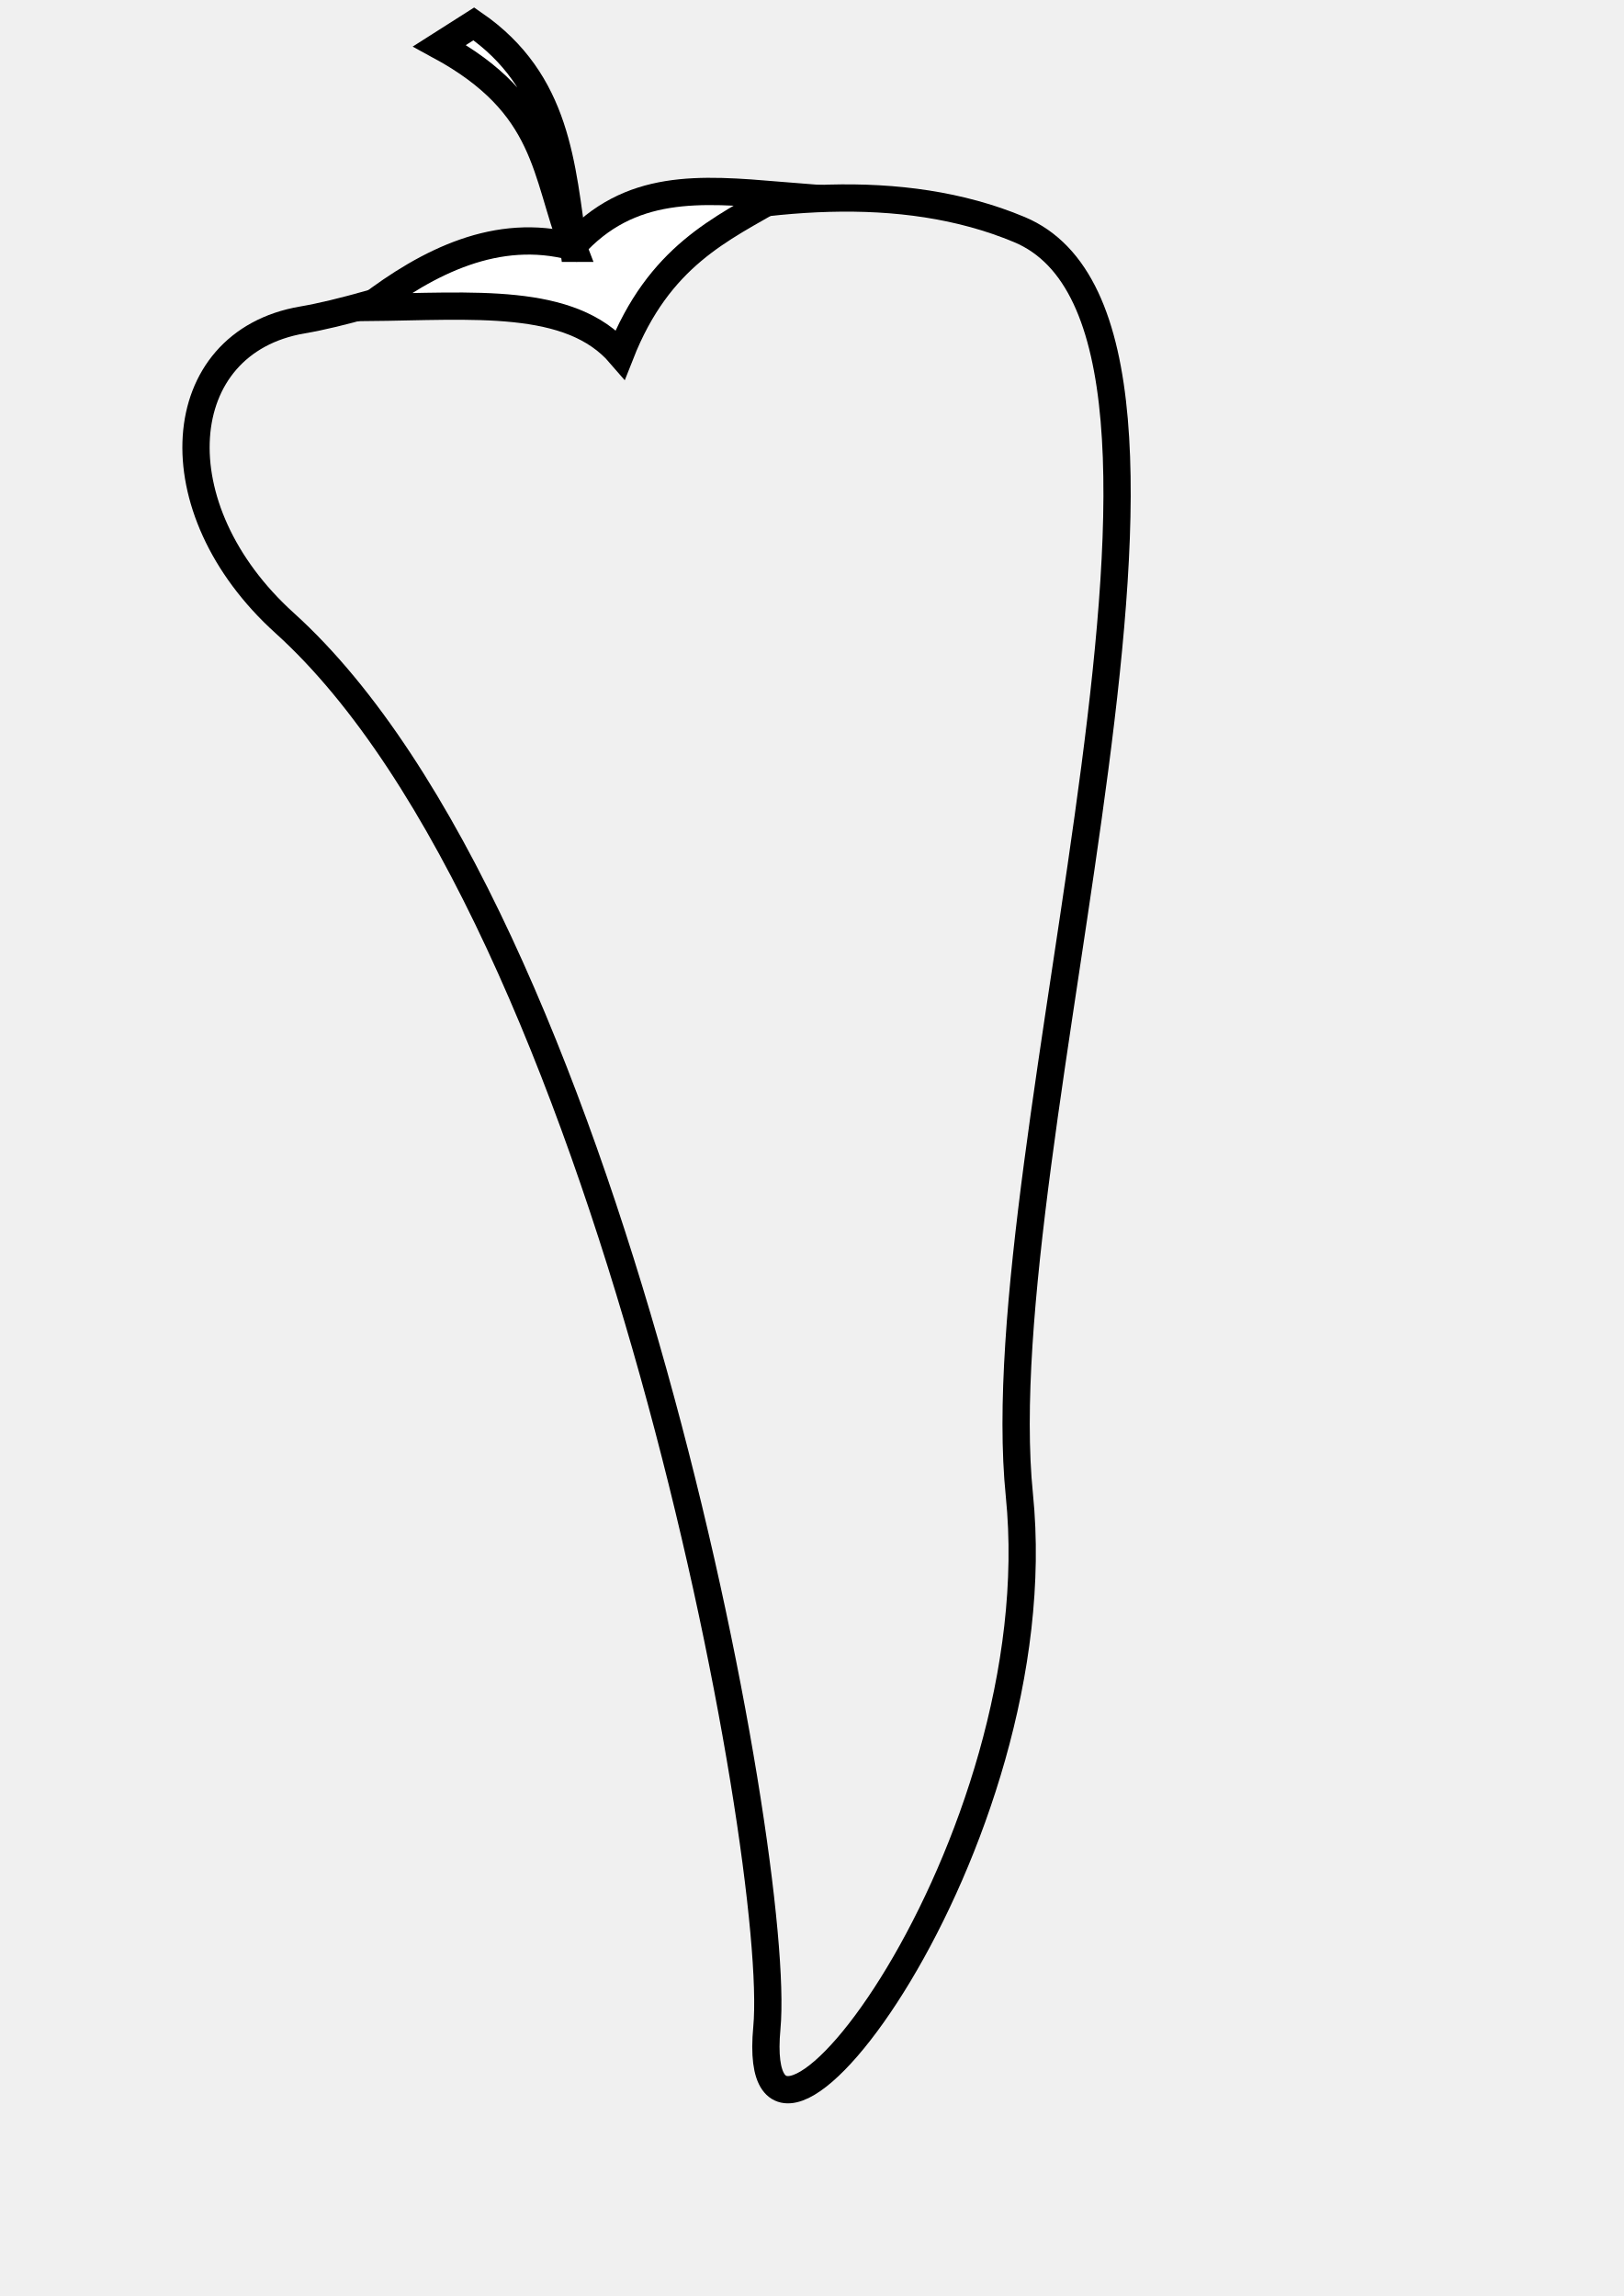
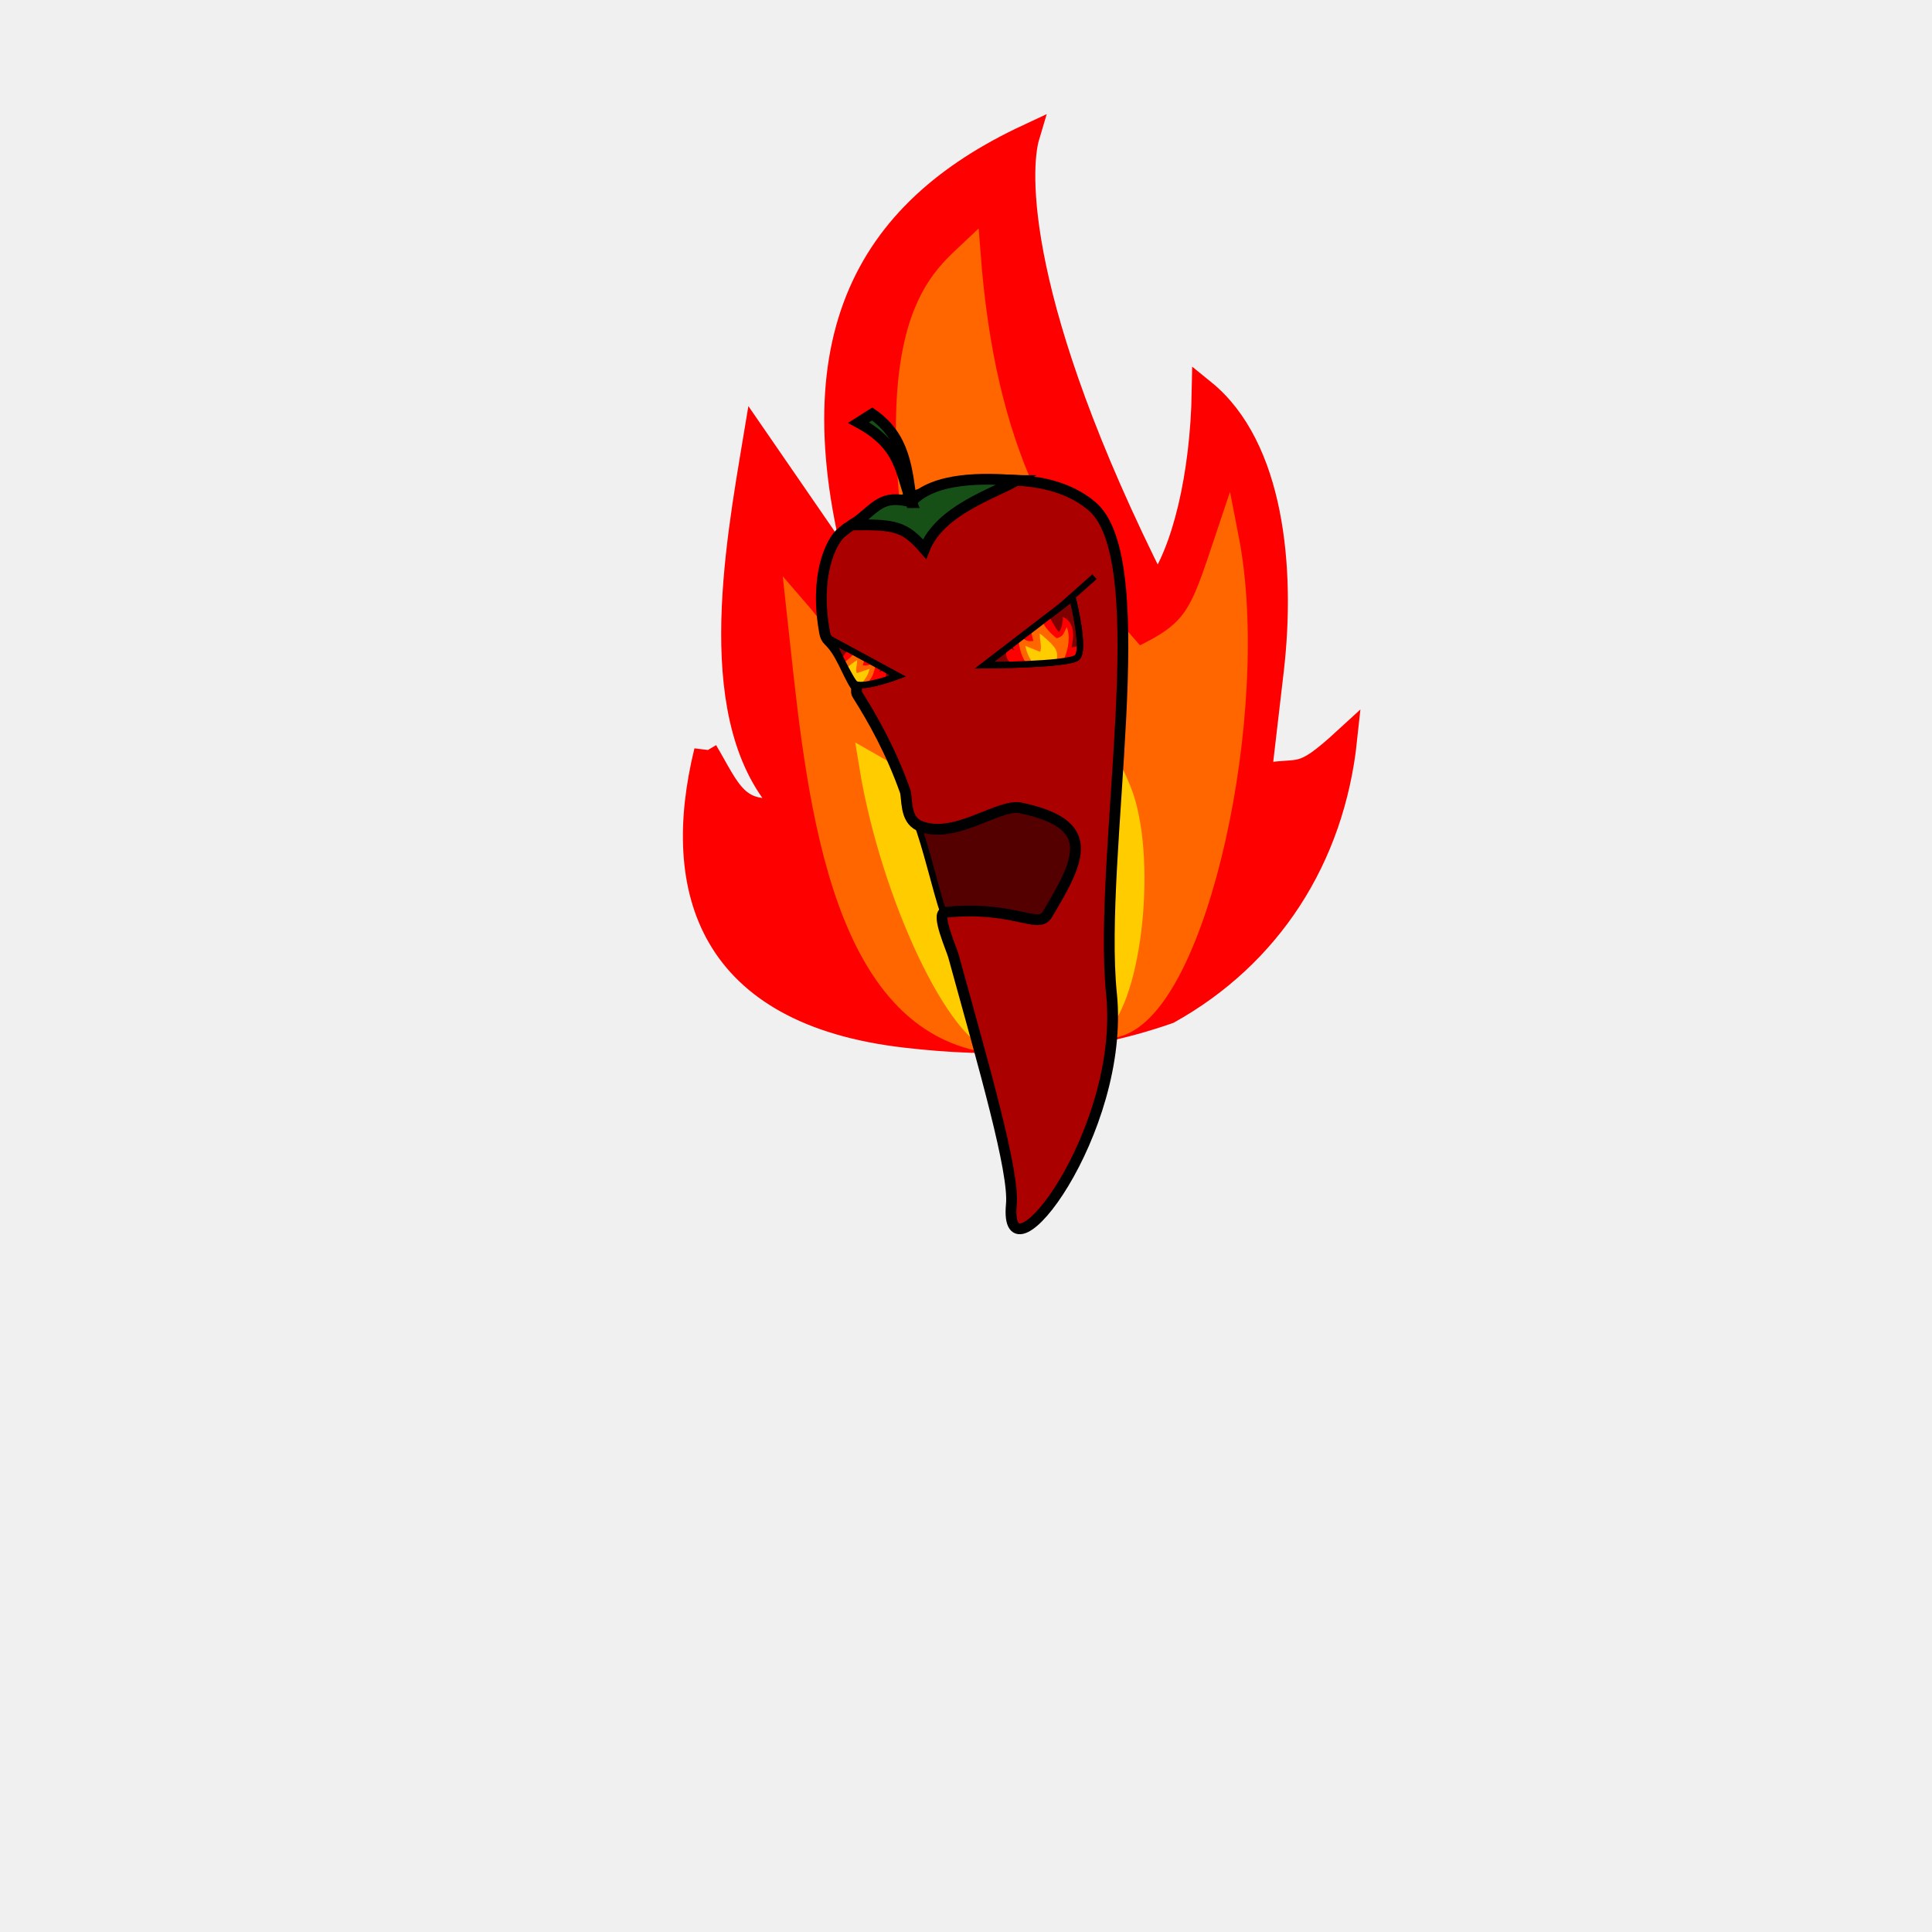
- <svg xmlns="http://www.w3.org/2000/svg" width="210mm" height="297mm" viewBox="0 0 744.094 1052.362" id="svg5488" version="1.1">
+ <svg xmlns="http://www.w3.org/2000/svg" width="300" height="300" viewBox="0 0 300 300" id="svg5488" version="1.1">
  <defs id="defs5490" />
-   <g id="layer1">
-     <path style="fill:none;fill-rule:evenodd;stroke:#000000;stroke-width:12.5;stroke-linecap:butt;stroke-linejoin:miter;stroke-opacity:1;stroke-miterlimit:4;stroke-dasharray:none" d="m 138.571,146.648 c -60.465,10.304 -66.406,86.268 -8.132,138.922 148.655,134.319 228.167,567.006 220.989,643.935 -9.312,99.8 131.962,-84.004 115.714,-244.286 -16.248,-160.282 108.442,-534.619 10e-6,-580 C 358.701,59.839 208.993,134.647 138.571,146.648 Z" id="path6036" />
-     <path style="fill:#ffffff;fill-rule:evenodd;stroke:#000000;stroke-width:12.5;stroke-linecap:butt;stroke-linejoin:miter;stroke-opacity:1;stroke-miterlimit:4;stroke-dasharray:none" d="m 357.143,89.505 c -26.688,15.486 -55.124,27.749 -72.857,72.857 -22.907,-26.609 -67.436,-21.928 -115.714,-21.429 27.898,-21.337 59.397,-36.894 93.692,-27.89 26.251,-29.304 58.547,-26.496 94.879,-23.538 z" id="path6044" />
-     <path style="fill:#ffffff;fill-rule:evenodd;stroke:#000000;stroke-width:12.5;stroke-linecap:butt;stroke-linejoin:miter;stroke-opacity:1;stroke-miterlimit:4;stroke-dasharray:none" d="M 262.857,113.791 C 257.352,76.261 255.695,37.448 217.143,10.934 l -15.714,10 c 50.291,27.275 48.025,58.204 61.429,92.857 z" id="path6046" />
+   <g id="layer6" style="display:none">
+     <rect transform="translate(0,-752.3622)" style="fill:none;fill-opacity:1;stroke:#000000;stroke-width:2;stroke-linecap:square;stroke-linejoin:round;stroke-miterlimit:4;stroke-dasharray:none;stroke-opacity:1" id="rect15670" width="100" height="100" x="101" y="851.362" />
+   </g>
+   <g id="layer1" transform="translate(0,-752.3622)" style="display:inline">
+     <path style="display:inline;fill:#ff0000;fill-rule:evenodd;stroke:#ff0000;stroke-width:3.674px;stroke-linecap:butt;stroke-linejoin:miter;stroke-opacity:1" d="m 109.616,869.003 c -5.306,21.661 0.6,40.691 30.914,44.204 13.925,1.614 26.788,1.235 40.93,-3.701 15.6,-8.707 25.469,-23.769 27.442,-42.335 -7.304,6.706 -6.599,4.365 -13.298,5.655 l 1.902,-16.296 c 1.862,-15.951 0.057,-34.784 -10.613,-43.434 -0.225,13.015 -3.047,25.018 -7.294,30.71 -22.352,-44.36 -21.543,-65.177 -20,-70.327 -25.206,11.768 -37.024,32.173 -25.116,71.716 l -17.209,-24.985 c -2.901,17.448 -7.897,44.36 4.778,57.637 -7.717,1.522 -8.847,-2.809 -12.436,-8.842 z" id="path15704-1" />
+     <path style="display:inline;fill:#ff6600;fill-rule:evenodd;stroke:#ff6600;stroke-width:3.674px;stroke-linecap:butt;stroke-linejoin:miter;stroke-opacity:1" d="m 151.227,913.534 c -21.937,-5.611 -24.536,-41.829 -27.209,-66.028 5.681,6.559 9.206,16.338 22.325,11.798 -11.839,-54.168 -1.258,-62.442 4.083,-67.489 2.359,30.819 11.56,46.892 26.154,63.009 9.307,-4.4 9.835,-6.608 13.949,-18.902 5.184,26.583 -4.869,72.328 -17.169,75.637 -10.689,2.875 -18.229,2.973 -22.133,1.975 z" id="path15706-1" />
+     <path style="display:inline;fill:#ffcc00;fill-rule:evenodd;stroke:#ffcc00;stroke-width:3.674px;stroke-linecap:butt;stroke-linejoin:miter;stroke-opacity:1" d="m 135.229,871.144 c 4.988,2.835 14.252,8.288 19.24,11.124 3.974,-9.922 0.658,-23.139 0.329,-35.007 0,0 16.733,19.273 19.733,29.936 3.192,11.343 0.438,32.666 -5.458,35.216 -1.857,0.803 -9.742,1.884 -13.887,1.527 -5.993,-0.517 -16.626,-22.41 -19.957,-42.796 z" id="path15708-4" />
+     <path style="fill:#550000;fill-rule:evenodd;stroke:#000000;stroke-width:1px;stroke-linecap:butt;stroke-linejoin:miter;stroke-opacity:1" d="m 142.278,879.882 c 1.541,3.99 3.006,10.648 4.271,14.336 l 19.344,1.537 6.607,-16.518 -13.036,-15.357 z" id="path15674" />
+     <path style="fill:#aa0000;fill-rule:evenodd;stroke:#000000;stroke-width:1.676;stroke-linecap:butt;stroke-linejoin:miter;stroke-miterlimit:4;stroke-dasharray:none;stroke-opacity:1" d="m 130.78,834.943 c -1.811,1.451 -4.337,6.87 -2.732,15.645 0.094,0.516 0.261,0.927 0.647,1.292 1.894,1.79 2.809,4.905 4.17,6.994 0.327,0.502 -0.058,0.84 0.28,1.374 2.537,4.005 5.252,8.907 7.395,14.937 0.374,1.051 -0.088,4.366 2.173,5.374 5.369,2.394 12.343,-3.479 15.79,-2.743 11.778,2.512 9.471,7.675 4.105,16.575 -1.421,2.357 -5.247,-1.48 -15.88,-0.357 -1.448,0.153 1.023,5.674 1.327,6.778 4.859,17.637 9.464,33.524 8.99,38.576 -1.251,13.355 17.731,-11.241 15.548,-32.689 -2.183,-21.448 7.025,-67.206 -3.036,-75.738 -10.061,-8.532 -31.479,-1.864 -38.776,3.984 z" id="path6036" />
+     <path style="fill:#165016;fill-rule:evenodd;stroke:#000000;stroke-width:1.676;stroke-linecap:butt;stroke-linejoin:miter;stroke-miterlimit:4;stroke-dasharray:none;stroke-opacity:1" d="m 157.812,826.981 c -3.586,2.072 -11.871,4.606 -14.254,10.642 -3.078,-3.561 -4.597,-3.827 -11.084,-3.76 3.748,-2.855 4.409,-4.758 9.017,-3.554 3.527,-3.921 11.438,-3.724 16.32,-3.328 z" id="path6044" />
+     <path style="fill:#165016;fill-rule:evenodd;stroke:#000000;stroke-width:1.676;stroke-linecap:butt;stroke-linejoin:miter;stroke-miterlimit:4;stroke-dasharray:none;stroke-opacity:1" d="m 141.572,830.409 c -0.74,-5.022 -0.962,-10.216 -6.142,-13.764 l -2.111,1.338 c 6.757,3.65 6.453,7.789 8.254,12.426 z" id="path6046" />
+     <path style="fill:none;fill-rule:evenodd;stroke:#000000;stroke-width:1px;stroke-linecap:butt;stroke-linejoin:miter;stroke-opacity:1" d="m 155.062,855.099 14.893,-13.183" id="path15676" />
+     <path style="fill:#800000;fill-rule:evenodd;stroke:#000000;stroke-width:1px;stroke-linecap:butt;stroke-linejoin:miter;stroke-opacity:1" d="m 152.852,855.667 c 0,0 12.731,-0.056 14.323,-1.157 1.467,-1.014 -0.631,-9.344 -0.631,-9.344 z" id="path15680" />
+     <path style="fill:#800000;fill-rule:evenodd;stroke:#000000;stroke-width:1px;stroke-linecap:butt;stroke-linejoin:miter;stroke-opacity:1;fill-opacity:1" d="m 139.436,857.328 c 0,0 -5.167,1.933 -6.596,1.268 -0.715,-0.332 -3.7,-6.989 -3.982,-7.002 z" id="path15682" />
+   </g>
+   <g id="layer7" style="display:inline">
+     <g transform="translate(0,-752.3622)" style="display:inline" id="g15839">
+       <g transform="matrix(0.4113675,0,0,0.2838915,115.7545,608.9597)" id="g15731">
+         <path id="path15704" transform="matrix(2.430916,0,0,3.522473,-281.3896,505.1312)" d="m 162.742,95.719 -3.447,2.645 c 0.027,0.066 0.037,0.124 0.066,0.191 l -0.137,-0.137 -2.025,1.551 c 0.133,0.429 0.365,0.819 0.773,1.115 -0.845,0.116 -0.985,-0.205 -1.367,-0.658 l -0.035,0.027 c -0.374,1.108 -0.174,2.112 0.99,2.742 3.247,-0.103 7.148,-0.306 8.896,-0.775 0.662,-0.605 1.088,-1.336 1.215,-2.162 -0.816,0.52 -0.738,0.338 -1.486,0.438 l 0.213,-1.262 c 0.208,-1.236 0.006,-2.695 -1.186,-3.365 -0.025,1.008 -0.34,1.938 -0.814,2.379 -0.795,-1.094 -1.305,-1.984 -1.656,-2.729 z" style="fill:#ff0000;fill-rule:evenodd;stroke:#ff0000;stroke-width:0.342px;stroke-linecap:butt;stroke-linejoin:miter;stroke-opacity:1" />
+         <path id="path15706" transform="matrix(2.430916,0,0,3.522473,-281.3896,505.1312)" d="m 161.689,96.527 -1.482,1.137 c 0.092,0.561 0.229,1.193 0.479,1.984 -1.234,0.296 -1.711,-0.192 -2.209,-0.658 l -0.215,0.166 c 0.209,1.349 0.476,2.998 1.492,3.963 1.833,-0.087 3.635,-0.219 5.055,-0.408 0.774,-1.256 1.218,-3.424 0.811,-4.875 -0.459,0.952 -0.517,1.124 -1.557,1.465 -1.066,-0.817 -1.868,-1.639 -2.373,-2.773 z" style="fill:#ff6600;fill-rule:evenodd;stroke:#ff6600;stroke-width:0.342px;stroke-linecap:butt;stroke-linejoin:miter;stroke-opacity:1" />
+         <path id="path15708" transform="matrix(2.430916,0,0,3.522473,-281.3896,505.1312)" d="m 161.629,98.715 c 0.037,0.919 0.407,1.944 -0.037,2.713 -0.557,-0.22 -1.591,-0.642 -2.148,-0.861 0.215,0.914 0.704,1.855 1.207,2.504 1.131,-0.062 2.226,-0.141 3.209,-0.242 0.158,-0.584 0.173,-1.305 -0.025,-1.793 -0.335,-0.826 -2.205,-2.32 -2.205,-2.32 z" style="fill:#ffcc00;fill-rule:evenodd;stroke:#ffcc00;stroke-width:0.342px;stroke-linecap:butt;stroke-linejoin:miter;stroke-opacity:1" />
+       </g>
+       <path id="path15680-8" d="m 152.852,855.667 c 0,0 12.731,-0.056 14.323,-1.157 1.467,-1.014 -0.631,-9.344 -0.631,-9.344 z" style="display:inline;fill:none;fill-rule:evenodd;stroke:#000000;stroke-width:1px;stroke-linecap:butt;stroke-linejoin:miter;stroke-opacity:1" />
+     </g>
+     <g transform="translate(0,-752.3622)" style="display:inline" id="g15852">
+       <path id="path15704-1-9" transform="translate(0,752.3622)" d="m 129.883,100.832 c -0.03,0.014 -0.052,0.034 -0.08,0.049 0.035,0.068 0.075,0.146 0.111,0.217 -0.01,-0.089 -0.029,-0.174 -0.031,-0.266 z m 1.967,0.021 c -0.288,0.465 -0.682,1.006 -1.225,1.637 0.891,1.749 1.848,3.574 2.215,3.744 0.723,0.336 2.396,0.008 3.879,-0.398 0.791,-0.464 0.891,-1.148 0.578,-1.889 -0.344,0.336 -0.453,0.577 -1.193,0.492 0.388,-0.236 0.591,-0.555 0.695,-0.904 l -1.812,-0.98 -0.076,0.065 c 0.016,-0.031 0.022,-0.057 0.037,-0.088 l -3.098,-1.678 z" style="display:inline;fill:#ff0000;fill-rule:evenodd;stroke:#ff0000;stroke-width:0.269px;stroke-linecap:butt;stroke-linejoin:miter;stroke-opacity:1" />
+       <path id="path15706-1-6" transform="translate(0,752.3622)" d="m 132.797,101.367 c -0.423,0.689 -1.051,1.215 -1.85,1.734 0.786,1.525 1.572,2.984 1.893,3.133 0.175,0.081 0.407,0.123 0.678,0.135 1.768,-0.394 2.105,-2.062 2.342,-3.342 l -0.184,-0.1 c -0.43,0.336 -0.837,0.693 -1.902,0.479 0.192,-0.511 0.305,-0.925 0.387,-1.301 l -1.363,-0.738 z" style="display:inline;fill:#ff6600;fill-rule:evenodd;stroke:#ff6600;stroke-width:0.269px;stroke-linecap:butt;stroke-linejoin:miter;stroke-opacity:1" />
+       <path id="path15708-4-4" transform="translate(0,752.3622)" d="m 132.961,102.734 c 0,0 -0.987,0.667 -1.551,1.24 0.609,1.143 1.174,2.141 1.43,2.26 0.11,0.051 0.248,0.081 0.398,0.104 0.577,-0.321 1.334,-1.321 1.602,-2.271 -0.479,0.158 -1.367,0.461 -1.846,0.619 -0.381,-0.553 -0.065,-1.29 -0.033,-1.951 z" style="display:inline;fill:#ffcc00;fill-rule:evenodd;stroke:#ffcc00;stroke-width:0.269px;stroke-linecap:butt;stroke-linejoin:miter;stroke-opacity:1" />
+       <path id="path15682-2" d="m 139.436,857.328 c 0,0 -5.167,1.933 -6.596,1.268 -0.715,-0.332 -3.7,-6.989 -3.982,-7.002 z" style="display:inline;fill:none;fill-rule:evenodd;stroke:#000000;stroke-width:1px;stroke-linecap:butt;stroke-linejoin:miter;stroke-opacity:1" />
+     </g>
  </g>
</svg>
